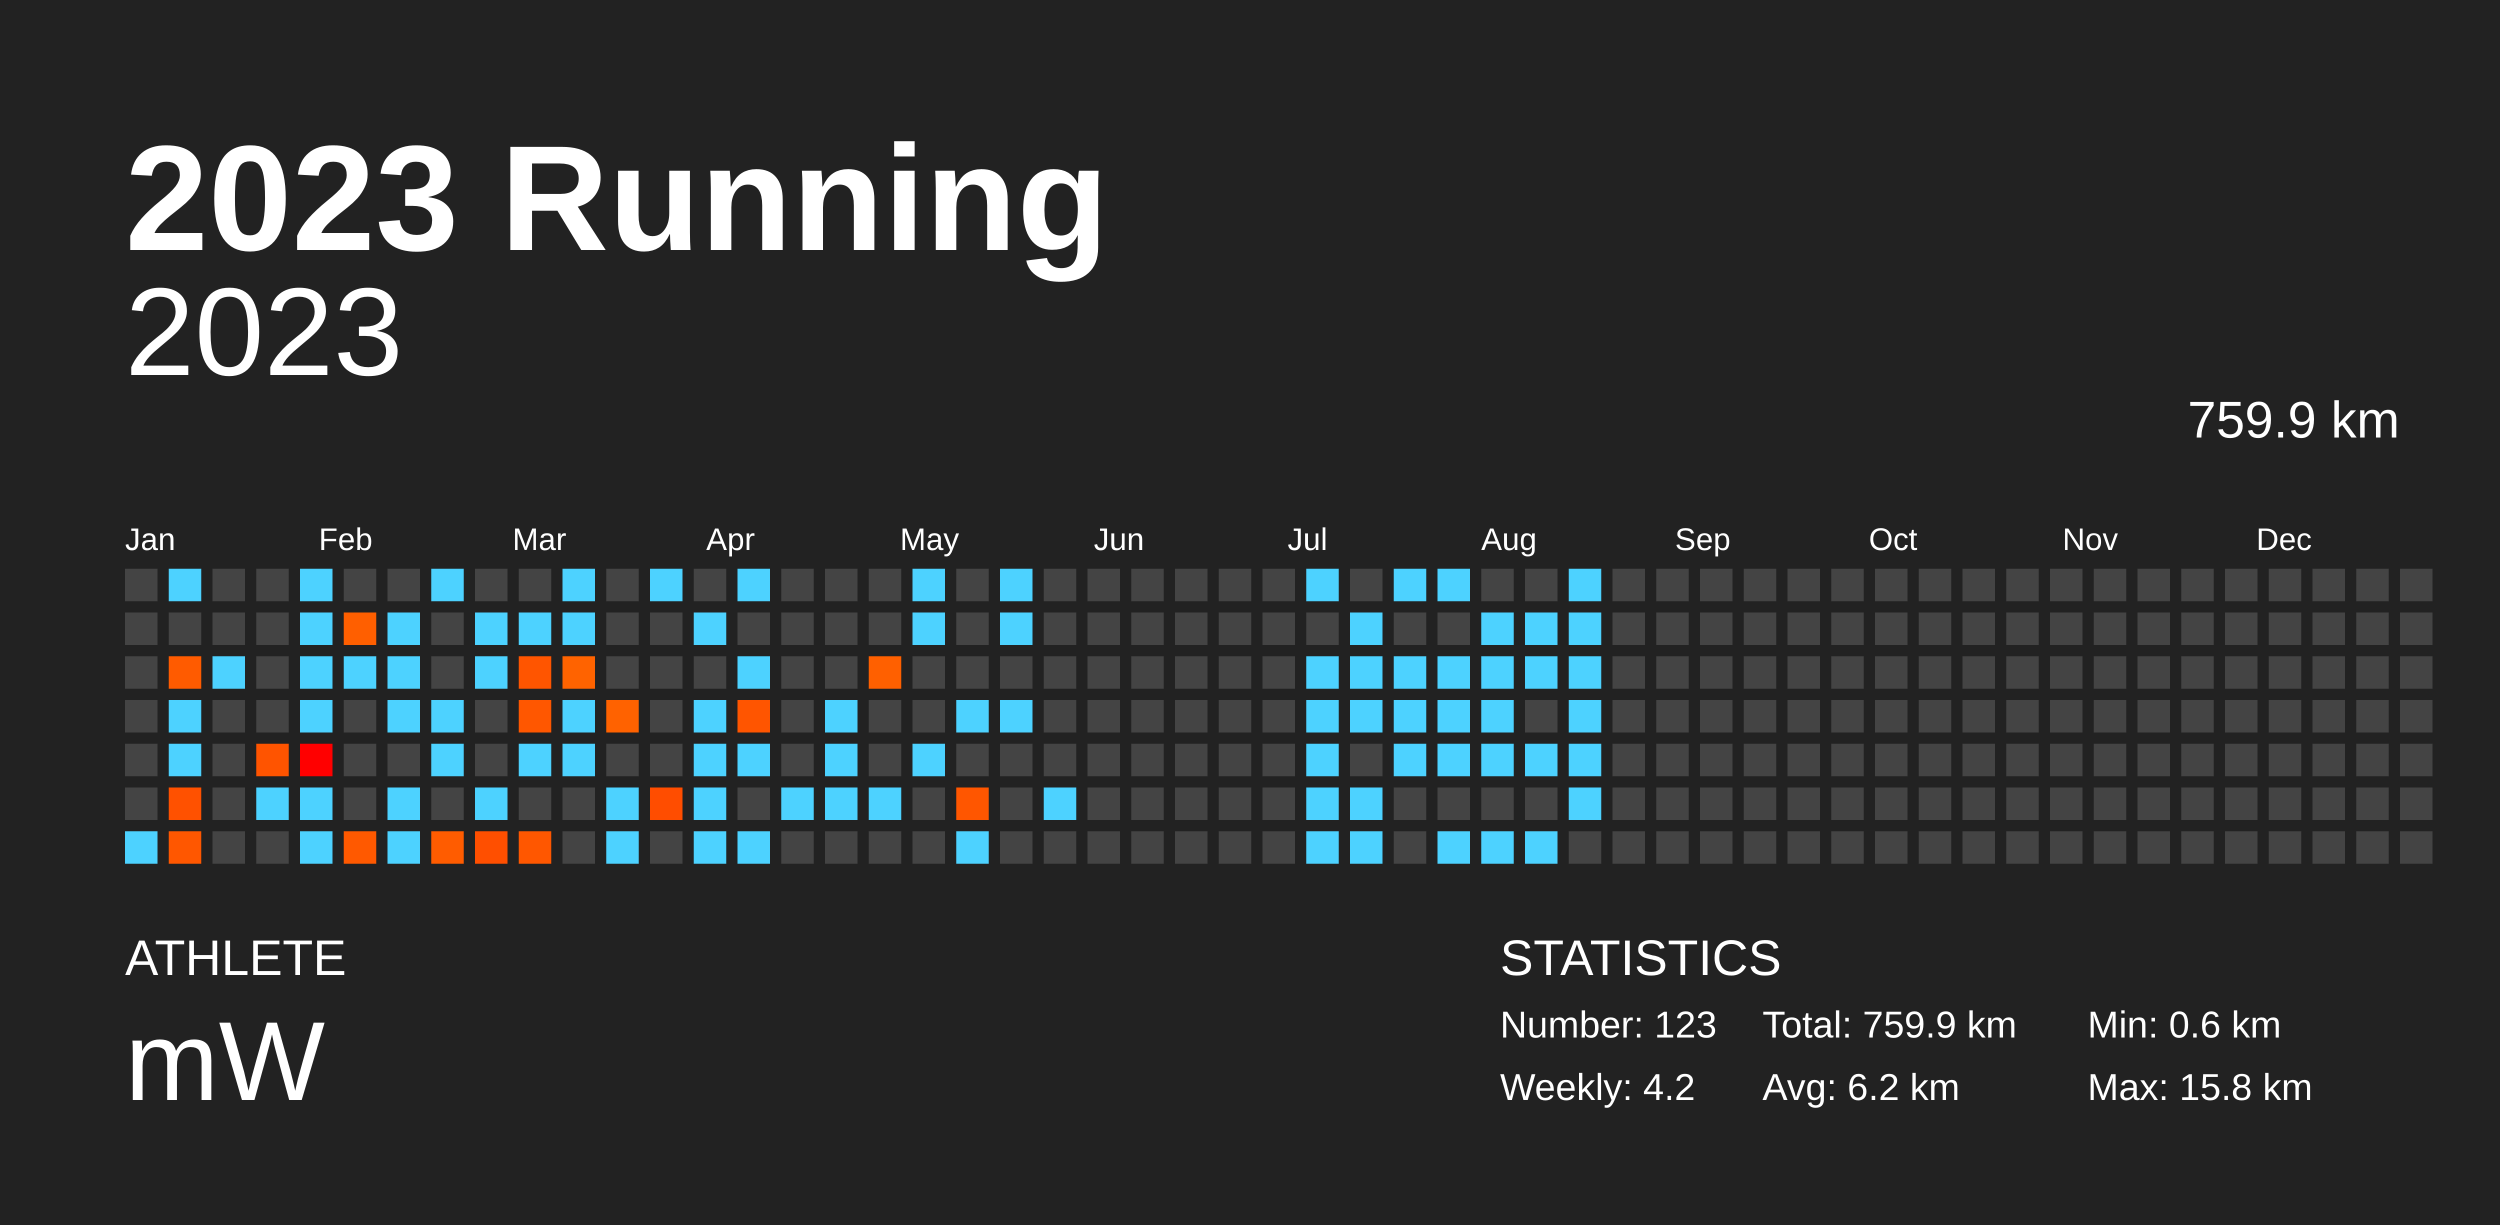
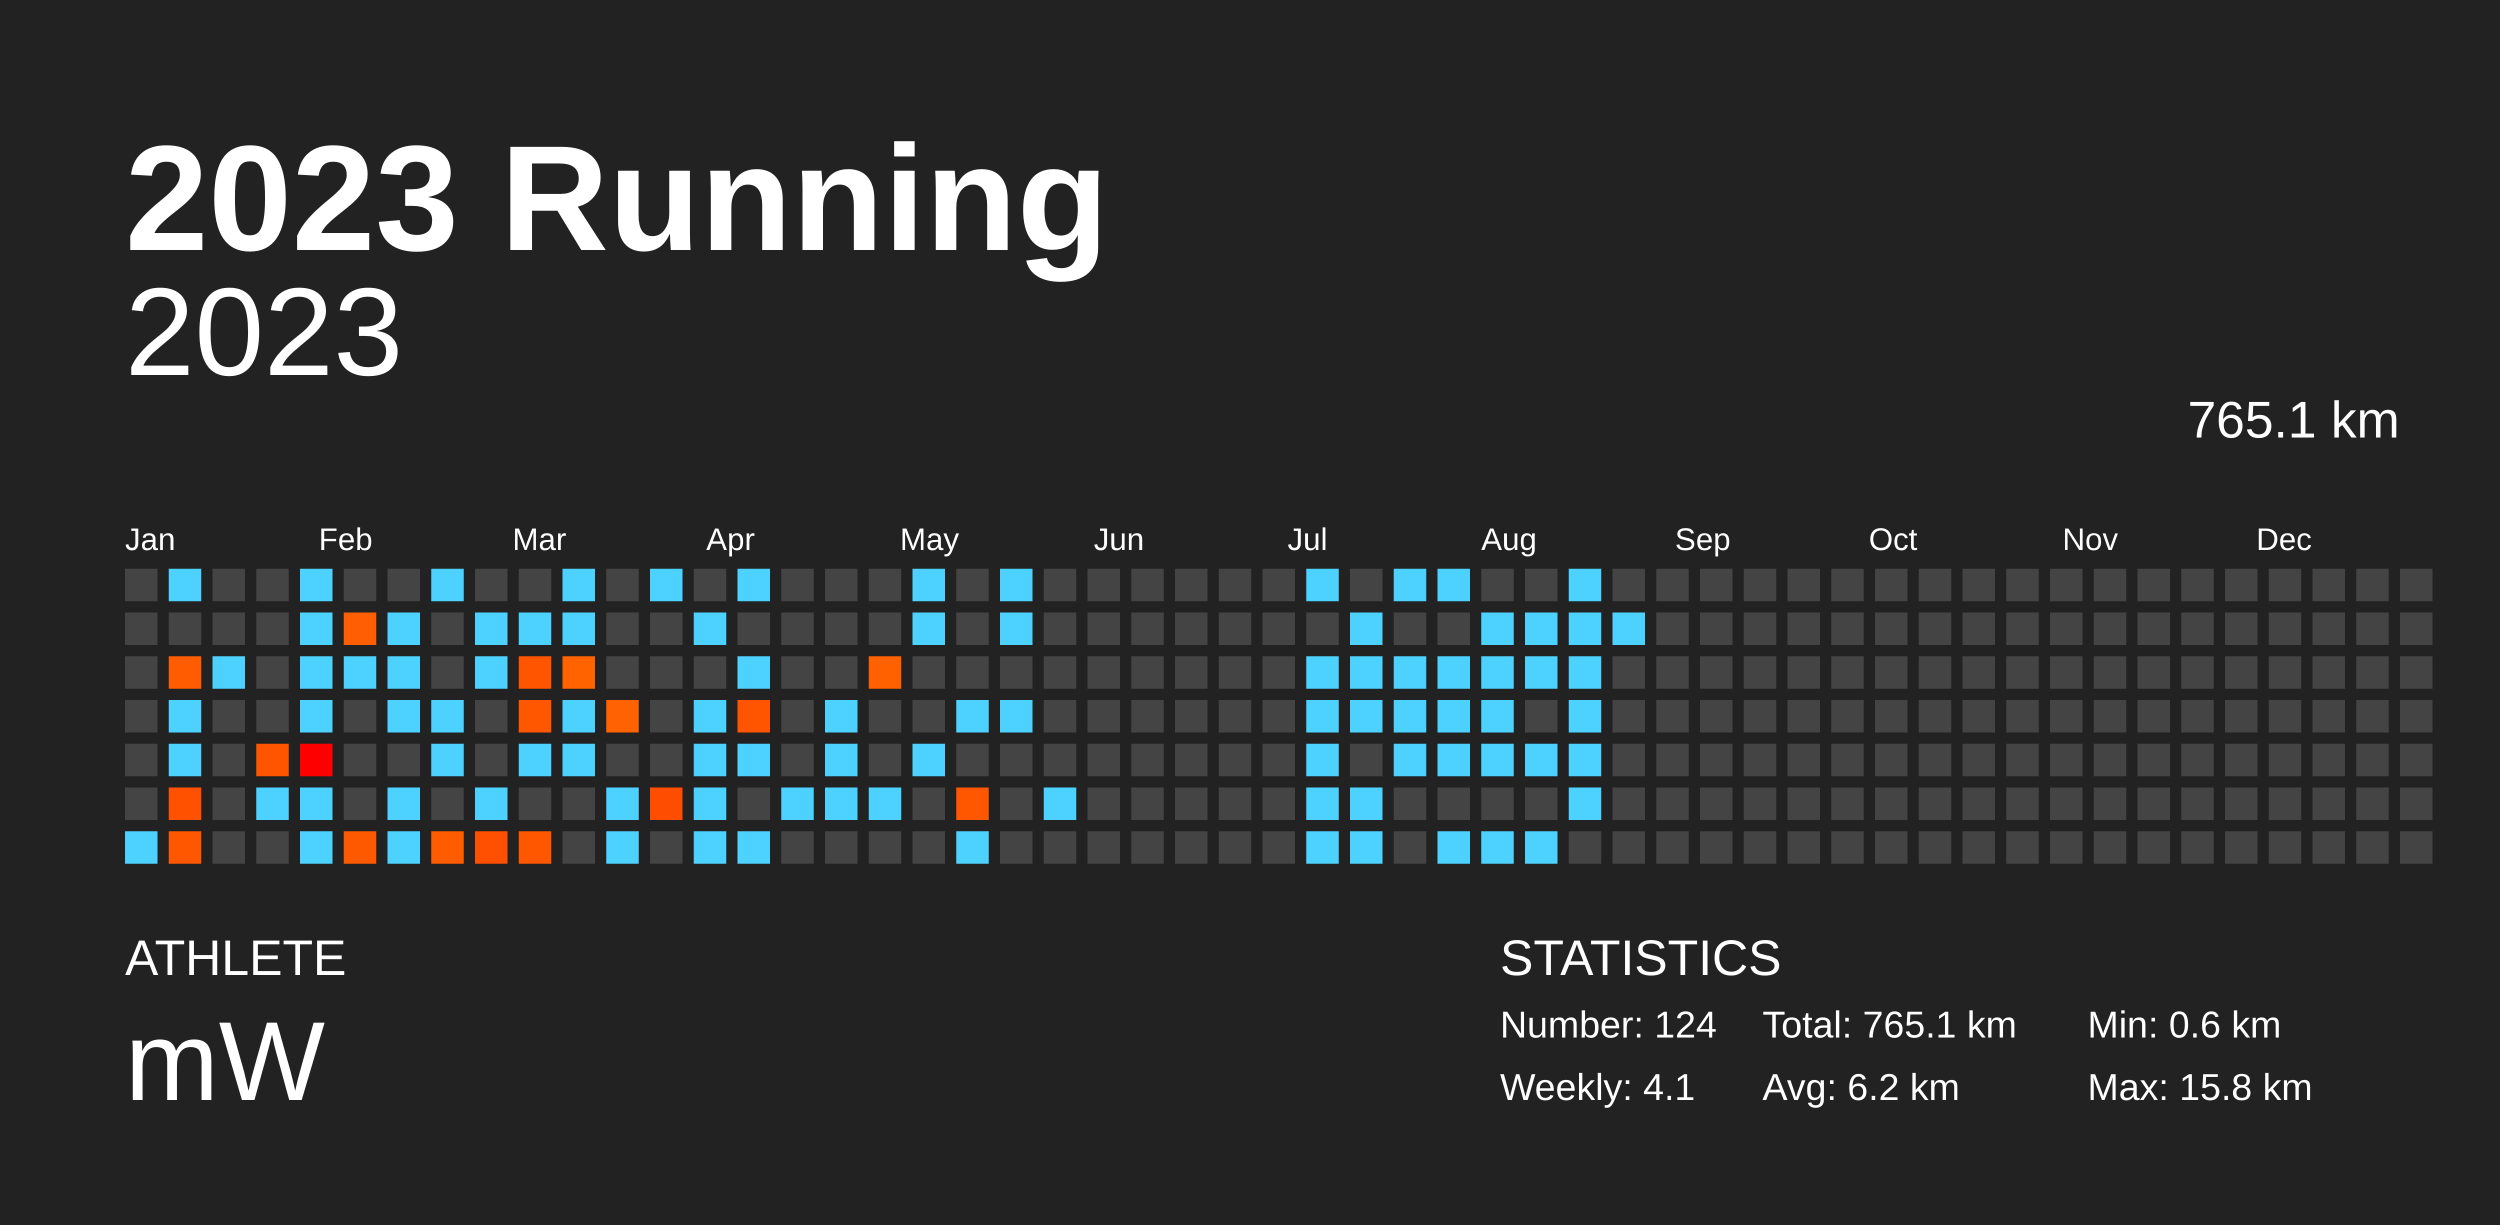
<svg xmlns="http://www.w3.org/2000/svg" baseProfile="full" height="98mm" version="1.1" viewBox="0,0,200,98" width="200mm">
  <defs />
  <rect fill="#222222" height="98" width="200" x="0" y="0" />
  <text fill="#FFFFFF" style="font-size:12px; font-family:Arial; font-weight:bold;" x="10" y="20">2023 Running</text>
  <text fill="#FFFFFF" style="font-size:4px; font-family:Arial" x="10" y="78">ATHLETE</text>
  <text fill="#FFFFFF" style="font-size:9px; font-family:Arial" x="10" y="88">mW</text>
  <text fill="#FFFFFF" style="font-size:4px; font-family:Arial" x="120" y="78">STATISTICS</text>
-   <text fill="#FFFFFF" style="font-size:3px; font-family:Arial" x="120" y="83">Number: 123</text>
-   <text fill="#FFFFFF" style="font-size:3px; font-family:Arial" x="120" y="88">Weekly: 4.2</text>
-   <text fill="#FFFFFF" style="font-size:3px; font-family:Arial" x="141" y="83">Total: 759.9 km</text>
+   <text fill="#FFFFFF" style="font-size:3px; font-family:Arial" x="120" y="83">Number: 124</text>
+   <text fill="#FFFFFF" style="font-size:3px; font-family:Arial" x="120" y="88">Weekly: 4.1</text>
+   <text fill="#FFFFFF" style="font-size:3px; font-family:Arial" x="141" y="83">Total: 765.1 km</text>
  <text fill="#FFFFFF" style="font-size:3px; font-family:Arial" x="141" y="88">Avg: 6.2 km</text>
  <text fill="#FFFFFF" style="font-size:3px; font-family:Arial" x="167" y="83">Min: 0.6 km</text>
  <text fill="#FFFFFF" style="font-size:3px; font-family:Arial" x="167" y="88">Max: 15.8 km</text>
  <text alignment-baseline="hanging" fill="#FFFFFF" style="font-size:10.0px; font-family:Arial;" x="10" y="30">2023</text>
-   <text alignment-baseline="hanging" fill="#FFFFFF" style="font-size:4.125px; font-family:Arial;" x="175" y="35">759.9 km</text>
+   <text alignment-baseline="hanging" fill="#FFFFFF" style="font-size:4.125px; font-family:Arial;" x="175" y="35">765.1 km</text>
  <text fill="#FFFFFF" style="font-size:2.5px; font-family:Arial" x="10.0" y="44">Jan</text>
  <text fill="#FFFFFF" style="font-size:2.5px; font-family:Arial" x="25.5" y="44">Feb</text>
  <text fill="#FFFFFF" style="font-size:2.5px; font-family:Arial" x="41.0" y="44">Mar</text>
  <text fill="#FFFFFF" style="font-size:2.5px; font-family:Arial" x="56.5" y="44">Apr</text>
  <text fill="#FFFFFF" style="font-size:2.5px; font-family:Arial" x="72.0" y="44">May</text>
  <text fill="#FFFFFF" style="font-size:2.5px; font-family:Arial" x="87.5" y="44">Jun</text>
  <text fill="#FFFFFF" style="font-size:2.5px; font-family:Arial" x="103.0" y="44">Jul</text>
  <text fill="#FFFFFF" style="font-size:2.5px; font-family:Arial" x="118.5" y="44">Aug</text>
  <text fill="#FFFFFF" style="font-size:2.5px; font-family:Arial" x="134.0" y="44">Sep</text>
  <text fill="#FFFFFF" style="font-size:2.5px; font-family:Arial" x="149.5" y="44">Oct</text>
  <text fill="#FFFFFF" style="font-size:2.5px; font-family:Arial" x="165.0" y="44">Nov</text>
  <text fill="#FFFFFF" style="font-size:2.5px; font-family:Arial" x="180.5" y="44">Dec</text>
  <rect fill="#444444" height="2.6" width="2.6" x="10.0" y="45.5" />
  <rect fill="#444444" height="2.6" width="2.6" x="10.0" y="49.0" />
  <rect fill="#444444" height="2.6" width="2.6" x="10.0" y="52.5" />
  <rect fill="#444444" height="2.6" width="2.6" x="10.0" y="56.0" />
  <rect fill="#444444" height="2.6" width="2.6" x="10.0" y="59.5" />
  <rect fill="#444444" height="2.6" width="2.6" x="10.0" y="63.0" />
  <rect fill="#4dd2ff" height="2.6" width="2.6" x="10.0" y="66.5" />
  <rect fill="#4dd2ff" height="2.6" width="2.6" x="13.5" y="45.5" />
  <rect fill="#444444" height="2.6" width="2.6" x="13.5" y="49.0" />
  <rect fill="#ff5b00" height="2.6" width="2.6" x="13.5" y="52.5" />
  <rect fill="#4dd2ff" height="2.6" width="2.6" x="13.5" y="56.0" />
  <rect fill="#4dd2ff" height="2.6" width="2.6" x="13.5" y="59.5" />
  <rect fill="#ff5100" height="2.6" width="2.6" x="13.5" y="63.0" />
  <rect fill="#ff5700" height="2.6" width="2.6" x="13.5" y="66.5" />
  <rect fill="#444444" height="2.6" width="2.6" x="17.0" y="45.5" />
  <rect fill="#444444" height="2.6" width="2.6" x="17.0" y="49.0" />
  <rect fill="#4dd2ff" height="2.6" width="2.6" x="17.0" y="52.5" />
  <rect fill="#444444" height="2.6" width="2.6" x="17.0" y="56.0" />
  <rect fill="#444444" height="2.6" width="2.6" x="17.0" y="59.5" />
  <rect fill="#444444" height="2.6" width="2.6" x="17.0" y="63.0" />
  <rect fill="#444444" height="2.6" width="2.6" x="17.0" y="66.5" />
  <rect fill="#444444" height="2.6" width="2.6" x="20.5" y="45.5" />
  <rect fill="#444444" height="2.6" width="2.6" x="20.5" y="49.0" />
  <rect fill="#444444" height="2.6" width="2.6" x="20.5" y="52.5" />
  <rect fill="#444444" height="2.6" width="2.6" x="20.5" y="56.0" />
  <rect fill="#ff5400" height="2.6" width="2.6" x="20.5" y="59.5" />
  <rect fill="#4dd2ff" height="2.6" width="2.6" x="20.5" y="63.0" />
  <rect fill="#444444" height="2.6" width="2.6" x="20.5" y="66.5" />
  <rect fill="#4dd2ff" height="2.6" width="2.6" x="24.0" y="45.5" />
  <rect fill="#4dd2ff" height="2.6" width="2.6" x="24.0" y="49.0" />
  <rect fill="#4dd2ff" height="2.6" width="2.6" x="24.0" y="52.5" />
  <rect fill="#4dd2ff" height="2.6" width="2.6" x="24.0" y="56.0" />
  <rect fill="#ff0000" height="2.6" width="2.6" x="24.0" y="59.5" />
  <rect fill="#4dd2ff" height="2.6" width="2.6" x="24.0" y="63.0" />
  <rect fill="#4dd2ff" height="2.6" width="2.6" x="24.0" y="66.5" />
  <rect fill="#444444" height="2.6" width="2.6" x="27.5" y="45.5" />
  <rect fill="#ff5f00" height="2.6" width="2.6" x="27.5" y="49.0" />
  <rect fill="#4dd2ff" height="2.6" width="2.6" x="27.5" y="52.5" />
  <rect fill="#444444" height="2.6" width="2.6" x="27.5" y="56.0" />
  <rect fill="#444444" height="2.6" width="2.6" x="27.5" y="59.5" />
  <rect fill="#444444" height="2.6" width="2.6" x="27.5" y="63.0" />
  <rect fill="#ff5900" height="2.6" width="2.6" x="27.5" y="66.5" />
  <rect fill="#444444" height="2.6" width="2.6" x="31.0" y="45.5" />
  <rect fill="#4dd2ff" height="2.6" width="2.6" x="31.0" y="49.0" />
  <rect fill="#4dd2ff" height="2.6" width="2.6" x="31.0" y="52.5" />
  <rect fill="#4dd2ff" height="2.6" width="2.6" x="31.0" y="56.0" />
  <rect fill="#444444" height="2.6" width="2.6" x="31.0" y="59.5" />
  <rect fill="#4dd2ff" height="2.6" width="2.6" x="31.0" y="63.0" />
  <rect fill="#4dd2ff" height="2.6" width="2.6" x="31.0" y="66.5" />
  <rect fill="#4dd2ff" height="2.6" width="2.6" x="34.5" y="45.5" />
  <rect fill="#444444" height="2.6" width="2.6" x="34.5" y="49.0" />
  <rect fill="#444444" height="2.6" width="2.6" x="34.5" y="52.5" />
  <rect fill="#4dd2ff" height="2.6" width="2.6" x="34.5" y="56.0" />
  <rect fill="#4dd2ff" height="2.6" width="2.6" x="34.5" y="59.5" />
  <rect fill="#444444" height="2.6" width="2.6" x="34.5" y="63.0" />
  <rect fill="#ff5c00" height="2.6" width="2.6" x="34.5" y="66.5" />
  <rect fill="#444444" height="2.6" width="2.6" x="38.0" y="45.5" />
  <rect fill="#4dd2ff" height="2.6" width="2.6" x="38.0" y="49.0" />
  <rect fill="#4dd2ff" height="2.6" width="2.6" x="38.0" y="52.5" />
  <rect fill="#444444" height="2.6" width="2.6" x="38.0" y="56.0" />
  <rect fill="#444444" height="2.6" width="2.6" x="38.0" y="59.5" />
  <rect fill="#4dd2ff" height="2.6" width="2.6" x="38.0" y="63.0" />
  <rect fill="#ff4f00" height="2.6" width="2.6" x="38.0" y="66.5" />
  <rect fill="#444444" height="2.6" width="2.6" x="41.5" y="45.5" />
  <rect fill="#4dd2ff" height="2.6" width="2.6" x="41.5" y="49.0" />
  <rect fill="#ff5500" height="2.6" width="2.6" x="41.5" y="52.5" />
  <rect fill="#ff5700" height="2.6" width="2.6" x="41.5" y="56.0" />
  <rect fill="#4dd2ff" height="2.6" width="2.6" x="41.5" y="59.5" />
  <rect fill="#444444" height="2.6" width="2.6" x="41.5" y="63.0" />
  <rect fill="#ff5700" height="2.6" width="2.6" x="41.5" y="66.5" />
  <rect fill="#4dd2ff" height="2.6" width="2.6" x="45.0" y="45.5" />
  <rect fill="#4dd2ff" height="2.6" width="2.6" x="45.0" y="49.0" />
  <rect fill="#ff6300" height="2.6" width="2.6" x="45.0" y="52.5" />
  <rect fill="#4dd2ff" height="2.6" width="2.6" x="45.0" y="56.0" />
  <rect fill="#4dd2ff" height="2.6" width="2.6" x="45.0" y="59.5" />
  <rect fill="#444444" height="2.6" width="2.6" x="45.0" y="63.0" />
  <rect fill="#444444" height="2.6" width="2.6" x="45.0" y="66.5" />
  <rect fill="#444444" height="2.6" width="2.6" x="48.5" y="45.5" />
  <rect fill="#444444" height="2.6" width="2.6" x="48.5" y="49.0" />
  <rect fill="#444444" height="2.6" width="2.6" x="48.5" y="52.5" />
  <rect fill="#ff6200" height="2.6" width="2.6" x="48.5" y="56.0" />
  <rect fill="#444444" height="2.6" width="2.6" x="48.5" y="59.5" />
  <rect fill="#4dd2ff" height="2.6" width="2.6" x="48.5" y="63.0" />
  <rect fill="#4dd2ff" height="2.6" width="2.6" x="48.5" y="66.5" />
  <rect fill="#4dd2ff" height="2.6" width="2.6" x="52.0" y="45.5" />
  <rect fill="#444444" height="2.6" width="2.6" x="52.0" y="49.0" />
  <rect fill="#444444" height="2.6" width="2.6" x="52.0" y="52.5" />
  <rect fill="#444444" height="2.6" width="2.6" x="52.0" y="56.0" />
  <rect fill="#444444" height="2.6" width="2.6" x="52.0" y="59.5" />
  <rect fill="#ff4d00" height="2.6" width="2.6" x="52.0" y="63.0" />
  <rect fill="#444444" height="2.6" width="2.6" x="52.0" y="66.5" />
  <rect fill="#444444" height="2.6" width="2.6" x="55.5" y="45.5" />
  <rect fill="#4dd2ff" height="2.6" width="2.6" x="55.5" y="49.0" />
  <rect fill="#444444" height="2.6" width="2.6" x="55.5" y="52.5" />
  <rect fill="#4dd2ff" height="2.6" width="2.6" x="55.5" y="56.0" />
  <rect fill="#4dd2ff" height="2.6" width="2.6" x="55.5" y="59.5" />
  <rect fill="#4dd2ff" height="2.6" width="2.6" x="55.5" y="63.0" />
  <rect fill="#4dd2ff" height="2.6" width="2.6" x="55.5" y="66.5" />
  <rect fill="#4dd2ff" height="2.6" width="2.6" x="59.0" y="45.5" />
  <rect fill="#444444" height="2.6" width="2.6" x="59.0" y="49.0" />
  <rect fill="#4dd2ff" height="2.6" width="2.6" x="59.0" y="52.5" />
  <rect fill="#ff5500" height="2.6" width="2.6" x="59.0" y="56.0" />
  <rect fill="#4dd2ff" height="2.6" width="2.6" x="59.0" y="59.5" />
  <rect fill="#444444" height="2.6" width="2.6" x="59.0" y="63.0" />
  <rect fill="#4dd2ff" height="2.6" width="2.6" x="59.0" y="66.5" />
  <rect fill="#444444" height="2.6" width="2.6" x="62.5" y="45.5" />
  <rect fill="#444444" height="2.6" width="2.6" x="62.5" y="49.0" />
  <rect fill="#444444" height="2.6" width="2.6" x="62.5" y="52.5" />
  <rect fill="#444444" height="2.6" width="2.6" x="62.5" y="56.0" />
  <rect fill="#444444" height="2.6" width="2.6" x="62.5" y="59.5" />
  <rect fill="#4dd2ff" height="2.6" width="2.6" x="62.5" y="63.0" />
  <rect fill="#444444" height="2.6" width="2.6" x="62.5" y="66.5" />
  <rect fill="#444444" height="2.6" width="2.6" x="66.0" y="45.5" />
  <rect fill="#444444" height="2.6" width="2.6" x="66.0" y="49.0" />
  <rect fill="#444444" height="2.6" width="2.6" x="66.0" y="52.5" />
  <rect fill="#4dd2ff" height="2.6" width="2.6" x="66.0" y="56.0" />
  <rect fill="#4dd2ff" height="2.6" width="2.6" x="66.0" y="59.5" />
  <rect fill="#4dd2ff" height="2.6" width="2.6" x="66.0" y="63.0" />
  <rect fill="#444444" height="2.6" width="2.6" x="66.0" y="66.5" />
  <rect fill="#444444" height="2.6" width="2.6" x="69.5" y="45.5" />
  <rect fill="#444444" height="2.6" width="2.6" x="69.5" y="49.0" />
  <rect fill="#ff6000" height="2.6" width="2.6" x="69.5" y="52.5" />
  <rect fill="#444444" height="2.6" width="2.6" x="69.5" y="56.0" />
  <rect fill="#444444" height="2.6" width="2.6" x="69.5" y="59.5" />
  <rect fill="#4dd2ff" height="2.6" width="2.6" x="69.5" y="63.0" />
  <rect fill="#444444" height="2.6" width="2.6" x="69.5" y="66.5" />
  <rect fill="#4dd2ff" height="2.6" width="2.6" x="73.0" y="45.5" />
  <rect fill="#4dd2ff" height="2.6" width="2.6" x="73.0" y="49.0" />
  <rect fill="#444444" height="2.6" width="2.6" x="73.0" y="52.5" />
  <rect fill="#444444" height="2.6" width="2.6" x="73.0" y="56.0" />
  <rect fill="#4dd2ff" height="2.6" width="2.6" x="73.0" y="59.5" />
  <rect fill="#444444" height="2.6" width="2.6" x="73.0" y="63.0" />
  <rect fill="#444444" height="2.6" width="2.6" x="73.0" y="66.5" />
  <rect fill="#444444" height="2.6" width="2.6" x="76.5" y="45.5" />
  <rect fill="#444444" height="2.6" width="2.6" x="76.5" y="49.0" />
  <rect fill="#444444" height="2.6" width="2.6" x="76.5" y="52.5" />
  <rect fill="#4dd2ff" height="2.6" width="2.6" x="76.5" y="56.0" />
  <rect fill="#444444" height="2.6" width="2.6" x="76.5" y="59.5" />
  <rect fill="#ff5600" height="2.6" width="2.6" x="76.5" y="63.0" />
  <rect fill="#4dd2ff" height="2.6" width="2.6" x="76.5" y="66.5" />
  <rect fill="#4dd2ff" height="2.6" width="2.6" x="80.0" y="45.5" />
  <rect fill="#4dd2ff" height="2.6" width="2.6" x="80.0" y="49.0" />
  <rect fill="#444444" height="2.6" width="2.6" x="80.0" y="52.5" />
  <rect fill="#4dd2ff" height="2.6" width="2.6" x="80.0" y="56.0" />
  <rect fill="#444444" height="2.6" width="2.6" x="80.0" y="59.5" />
  <rect fill="#444444" height="2.6" width="2.6" x="80.0" y="63.0" />
  <rect fill="#444444" height="2.6" width="2.6" x="80.0" y="66.5" />
  <rect fill="#444444" height="2.6" width="2.6" x="83.5" y="45.5" />
  <rect fill="#444444" height="2.6" width="2.6" x="83.5" y="49.0" />
  <rect fill="#444444" height="2.6" width="2.6" x="83.5" y="52.5" />
  <rect fill="#444444" height="2.6" width="2.6" x="83.5" y="56.0" />
  <rect fill="#444444" height="2.6" width="2.6" x="83.5" y="59.5" />
  <rect fill="#4dd2ff" height="2.6" width="2.6" x="83.5" y="63.0" />
  <rect fill="#444444" height="2.6" width="2.6" x="83.5" y="66.5" />
  <rect fill="#444444" height="2.6" width="2.6" x="87.0" y="45.5" />
  <rect fill="#444444" height="2.6" width="2.6" x="87.0" y="49.0" />
  <rect fill="#444444" height="2.6" width="2.6" x="87.0" y="52.5" />
  <rect fill="#444444" height="2.6" width="2.6" x="87.0" y="56.0" />
  <rect fill="#444444" height="2.6" width="2.6" x="87.0" y="59.5" />
  <rect fill="#444444" height="2.6" width="2.6" x="87.0" y="63.0" />
  <rect fill="#444444" height="2.6" width="2.6" x="87.0" y="66.5" />
  <rect fill="#444444" height="2.6" width="2.6" x="90.5" y="45.5" />
  <rect fill="#444444" height="2.6" width="2.6" x="90.5" y="49.0" />
  <rect fill="#444444" height="2.6" width="2.6" x="90.5" y="52.5" />
  <rect fill="#444444" height="2.6" width="2.6" x="90.5" y="56.0" />
  <rect fill="#444444" height="2.6" width="2.6" x="90.5" y="59.5" />
  <rect fill="#444444" height="2.6" width="2.6" x="90.5" y="63.0" />
  <rect fill="#444444" height="2.6" width="2.6" x="90.5" y="66.5" />
  <rect fill="#444444" height="2.6" width="2.6" x="94.0" y="45.5" />
  <rect fill="#444444" height="2.6" width="2.6" x="94.0" y="49.0" />
  <rect fill="#444444" height="2.6" width="2.6" x="94.0" y="52.5" />
  <rect fill="#444444" height="2.6" width="2.6" x="94.0" y="56.0" />
  <rect fill="#444444" height="2.6" width="2.6" x="94.0" y="59.5" />
  <rect fill="#444444" height="2.6" width="2.6" x="94.0" y="63.0" />
  <rect fill="#444444" height="2.6" width="2.6" x="94.0" y="66.5" />
  <rect fill="#444444" height="2.6" width="2.6" x="97.5" y="45.5" />
  <rect fill="#444444" height="2.6" width="2.6" x="97.5" y="49.0" />
  <rect fill="#444444" height="2.6" width="2.6" x="97.5" y="52.5" />
  <rect fill="#444444" height="2.6" width="2.6" x="97.5" y="56.0" />
  <rect fill="#444444" height="2.6" width="2.6" x="97.5" y="59.5" />
  <rect fill="#444444" height="2.6" width="2.6" x="97.5" y="63.0" />
  <rect fill="#444444" height="2.6" width="2.6" x="97.5" y="66.5" />
  <rect fill="#444444" height="2.6" width="2.6" x="101.0" y="45.5" />
  <rect fill="#444444" height="2.6" width="2.6" x="101.0" y="49.0" />
  <rect fill="#444444" height="2.6" width="2.6" x="101.0" y="52.5" />
  <rect fill="#444444" height="2.6" width="2.6" x="101.0" y="56.0" />
  <rect fill="#444444" height="2.6" width="2.6" x="101.0" y="59.5" />
  <rect fill="#444444" height="2.6" width="2.6" x="101.0" y="63.0" />
  <rect fill="#444444" height="2.6" width="2.6" x="101.0" y="66.5" />
  <rect fill="#4dd2ff" height="2.6" width="2.6" x="104.5" y="45.5" />
  <rect fill="#444444" height="2.6" width="2.6" x="104.5" y="49.0" />
  <rect fill="#4dd2ff" height="2.6" width="2.6" x="104.5" y="52.5" />
  <rect fill="#4dd2ff" height="2.6" width="2.6" x="104.5" y="56.0" />
  <rect fill="#4dd2ff" height="2.6" width="2.6" x="104.5" y="59.5" />
  <rect fill="#4dd2ff" height="2.6" width="2.6" x="104.5" y="63.0" />
  <rect fill="#4dd2ff" height="2.6" width="2.6" x="104.5" y="66.5" />
  <rect fill="#444444" height="2.6" width="2.6" x="108.0" y="45.5" />
  <rect fill="#4dd2ff" height="2.6" width="2.6" x="108.0" y="49.0" />
  <rect fill="#4dd2ff" height="2.6" width="2.6" x="108.0" y="52.5" />
  <rect fill="#4dd2ff" height="2.6" width="2.6" x="108.0" y="56.0" />
  <rect fill="#444444" height="2.6" width="2.6" x="108.0" y="59.5" />
  <rect fill="#4dd2ff" height="2.6" width="2.6" x="108.0" y="63.0" />
  <rect fill="#4dd2ff" height="2.6" width="2.6" x="108.0" y="66.5" />
  <rect fill="#4dd2ff" height="2.6" width="2.6" x="111.5" y="45.5" />
  <rect fill="#444444" height="2.6" width="2.6" x="111.5" y="49.0" />
  <rect fill="#4dd2ff" height="2.6" width="2.6" x="111.5" y="52.5" />
  <rect fill="#4dd2ff" height="2.6" width="2.6" x="111.5" y="56.0" />
  <rect fill="#4dd2ff" height="2.6" width="2.6" x="111.5" y="59.5" />
  <rect fill="#444444" height="2.6" width="2.6" x="111.5" y="63.0" />
  <rect fill="#444444" height="2.6" width="2.6" x="111.5" y="66.5" />
  <rect fill="#4dd2ff" height="2.6" width="2.6" x="115.0" y="45.5" />
  <rect fill="#444444" height="2.6" width="2.6" x="115.0" y="49.0" />
  <rect fill="#4dd2ff" height="2.6" width="2.6" x="115.0" y="52.5" />
  <rect fill="#4dd2ff" height="2.6" width="2.6" x="115.0" y="56.0" />
  <rect fill="#4dd2ff" height="2.6" width="2.6" x="115.0" y="59.5" />
  <rect fill="#444444" height="2.6" width="2.6" x="115.0" y="63.0" />
  <rect fill="#4dd2ff" height="2.6" width="2.6" x="115.0" y="66.5" />
  <rect fill="#444444" height="2.6" width="2.6" x="118.5" y="45.5" />
  <rect fill="#4dd2ff" height="2.6" width="2.6" x="118.5" y="49.0" />
  <rect fill="#4dd2ff" height="2.6" width="2.6" x="118.5" y="52.5" />
  <rect fill="#4dd2ff" height="2.6" width="2.6" x="118.5" y="56.0" />
  <rect fill="#4dd2ff" height="2.6" width="2.6" x="118.5" y="59.5" />
  <rect fill="#444444" height="2.6" width="2.6" x="118.5" y="63.0" />
  <rect fill="#4dd2ff" height="2.6" width="2.6" x="118.5" y="66.5" />
  <rect fill="#444444" height="2.6" width="2.6" x="122.0" y="45.5" />
  <rect fill="#4dd2ff" height="2.6" width="2.6" x="122.0" y="49.0" />
  <rect fill="#4dd2ff" height="2.6" width="2.6" x="122.0" y="52.5" />
  <rect fill="#444444" height="2.6" width="2.6" x="122.0" y="56.0" />
  <rect fill="#4dd2ff" height="2.6" width="2.6" x="122.0" y="59.5" />
  <rect fill="#444444" height="2.6" width="2.6" x="122.0" y="63.0" />
  <rect fill="#4dd2ff" height="2.6" width="2.6" x="122.0" y="66.5" />
  <rect fill="#4dd2ff" height="2.6" width="2.6" x="125.5" y="45.5" />
  <rect fill="#4dd2ff" height="2.6" width="2.6" x="125.5" y="49.0" />
  <rect fill="#4dd2ff" height="2.6" width="2.6" x="125.5" y="52.5" />
  <rect fill="#4dd2ff" height="2.6" width="2.6" x="125.5" y="56.0" />
  <rect fill="#4dd2ff" height="2.6" width="2.6" x="125.5" y="59.5" />
  <rect fill="#4dd2ff" height="2.6" width="2.6" x="125.5" y="63.0" />
  <rect fill="#444444" height="2.6" width="2.6" x="125.5" y="66.5" />
  <rect fill="#444444" height="2.6" width="2.6" x="129.0" y="45.5" />
-   <rect fill="#444444" height="2.6" width="2.6" x="129.0" y="49.0" />
+   <rect fill="#4dd2ff" height="2.6" width="2.6" x="129.0" y="49.0" />
  <rect fill="#444444" height="2.6" width="2.6" x="129.0" y="52.5" />
  <rect fill="#444444" height="2.6" width="2.6" x="129.0" y="56.0" />
  <rect fill="#444444" height="2.6" width="2.6" x="129.0" y="59.5" />
  <rect fill="#444444" height="2.6" width="2.6" x="129.0" y="63.0" />
  <rect fill="#444444" height="2.6" width="2.6" x="129.0" y="66.5" />
  <rect fill="#444444" height="2.6" width="2.6" x="132.5" y="45.5" />
  <rect fill="#444444" height="2.6" width="2.6" x="132.5" y="49.0" />
  <rect fill="#444444" height="2.6" width="2.6" x="132.5" y="52.5" />
  <rect fill="#444444" height="2.6" width="2.6" x="132.5" y="56.0" />
  <rect fill="#444444" height="2.6" width="2.6" x="132.5" y="59.5" />
  <rect fill="#444444" height="2.6" width="2.6" x="132.5" y="63.0" />
  <rect fill="#444444" height="2.6" width="2.6" x="132.5" y="66.5" />
  <rect fill="#444444" height="2.6" width="2.6" x="136.0" y="45.5" />
  <rect fill="#444444" height="2.6" width="2.6" x="136.0" y="49.0" />
  <rect fill="#444444" height="2.6" width="2.6" x="136.0" y="52.5" />
  <rect fill="#444444" height="2.6" width="2.6" x="136.0" y="56.0" />
  <rect fill="#444444" height="2.6" width="2.6" x="136.0" y="59.5" />
  <rect fill="#444444" height="2.6" width="2.6" x="136.0" y="63.0" />
  <rect fill="#444444" height="2.6" width="2.6" x="136.0" y="66.5" />
  <rect fill="#444444" height="2.6" width="2.6" x="139.5" y="45.5" />
  <rect fill="#444444" height="2.6" width="2.6" x="139.5" y="49.0" />
  <rect fill="#444444" height="2.6" width="2.6" x="139.5" y="52.5" />
  <rect fill="#444444" height="2.6" width="2.6" x="139.5" y="56.0" />
  <rect fill="#444444" height="2.6" width="2.6" x="139.5" y="59.5" />
  <rect fill="#444444" height="2.6" width="2.6" x="139.5" y="63.0" />
  <rect fill="#444444" height="2.6" width="2.6" x="139.5" y="66.5" />
  <rect fill="#444444" height="2.6" width="2.6" x="143.0" y="45.5" />
  <rect fill="#444444" height="2.6" width="2.6" x="143.0" y="49.0" />
  <rect fill="#444444" height="2.6" width="2.6" x="143.0" y="52.5" />
  <rect fill="#444444" height="2.6" width="2.6" x="143.0" y="56.0" />
  <rect fill="#444444" height="2.6" width="2.6" x="143.0" y="59.5" />
  <rect fill="#444444" height="2.6" width="2.6" x="143.0" y="63.0" />
  <rect fill="#444444" height="2.6" width="2.6" x="143.0" y="66.5" />
  <rect fill="#444444" height="2.6" width="2.6" x="146.5" y="45.5" />
  <rect fill="#444444" height="2.6" width="2.6" x="146.5" y="49.0" />
  <rect fill="#444444" height="2.6" width="2.6" x="146.5" y="52.5" />
  <rect fill="#444444" height="2.6" width="2.6" x="146.5" y="56.0" />
  <rect fill="#444444" height="2.6" width="2.6" x="146.5" y="59.5" />
  <rect fill="#444444" height="2.6" width="2.6" x="146.5" y="63.0" />
  <rect fill="#444444" height="2.6" width="2.6" x="146.5" y="66.5" />
  <rect fill="#444444" height="2.6" width="2.6" x="150.0" y="45.5" />
  <rect fill="#444444" height="2.6" width="2.6" x="150.0" y="49.0" />
  <rect fill="#444444" height="2.6" width="2.6" x="150.0" y="52.5" />
  <rect fill="#444444" height="2.6" width="2.6" x="150.0" y="56.0" />
  <rect fill="#444444" height="2.6" width="2.6" x="150.0" y="59.5" />
  <rect fill="#444444" height="2.6" width="2.6" x="150.0" y="63.0" />
  <rect fill="#444444" height="2.6" width="2.6" x="150.0" y="66.5" />
  <rect fill="#444444" height="2.6" width="2.6" x="153.5" y="45.5" />
  <rect fill="#444444" height="2.6" width="2.6" x="153.5" y="49.0" />
  <rect fill="#444444" height="2.6" width="2.6" x="153.5" y="52.5" />
  <rect fill="#444444" height="2.6" width="2.6" x="153.5" y="56.0" />
  <rect fill="#444444" height="2.6" width="2.6" x="153.5" y="59.5" />
  <rect fill="#444444" height="2.6" width="2.6" x="153.5" y="63.0" />
  <rect fill="#444444" height="2.6" width="2.6" x="153.5" y="66.5" />
  <rect fill="#444444" height="2.6" width="2.6" x="157.0" y="45.5" />
  <rect fill="#444444" height="2.6" width="2.6" x="157.0" y="49.0" />
  <rect fill="#444444" height="2.6" width="2.6" x="157.0" y="52.5" />
  <rect fill="#444444" height="2.6" width="2.6" x="157.0" y="56.0" />
  <rect fill="#444444" height="2.6" width="2.6" x="157.0" y="59.5" />
  <rect fill="#444444" height="2.6" width="2.6" x="157.0" y="63.0" />
  <rect fill="#444444" height="2.6" width="2.6" x="157.0" y="66.5" />
  <rect fill="#444444" height="2.6" width="2.6" x="160.5" y="45.5" />
  <rect fill="#444444" height="2.6" width="2.6" x="160.5" y="49.0" />
  <rect fill="#444444" height="2.6" width="2.6" x="160.5" y="52.5" />
  <rect fill="#444444" height="2.6" width="2.6" x="160.5" y="56.0" />
  <rect fill="#444444" height="2.6" width="2.6" x="160.5" y="59.5" />
  <rect fill="#444444" height="2.6" width="2.6" x="160.5" y="63.0" />
  <rect fill="#444444" height="2.6" width="2.6" x="160.5" y="66.5" />
  <rect fill="#444444" height="2.6" width="2.6" x="164.0" y="45.5" />
  <rect fill="#444444" height="2.6" width="2.6" x="164.0" y="49.0" />
  <rect fill="#444444" height="2.6" width="2.6" x="164.0" y="52.5" />
  <rect fill="#444444" height="2.6" width="2.6" x="164.0" y="56.0" />
  <rect fill="#444444" height="2.6" width="2.6" x="164.0" y="59.5" />
  <rect fill="#444444" height="2.6" width="2.6" x="164.0" y="63.0" />
  <rect fill="#444444" height="2.6" width="2.6" x="164.0" y="66.5" />
  <rect fill="#444444" height="2.6" width="2.6" x="167.5" y="45.5" />
  <rect fill="#444444" height="2.6" width="2.6" x="167.5" y="49.0" />
  <rect fill="#444444" height="2.6" width="2.6" x="167.5" y="52.5" />
  <rect fill="#444444" height="2.6" width="2.6" x="167.5" y="56.0" />
  <rect fill="#444444" height="2.6" width="2.6" x="167.5" y="59.5" />
  <rect fill="#444444" height="2.6" width="2.6" x="167.5" y="63.0" />
  <rect fill="#444444" height="2.6" width="2.6" x="167.5" y="66.5" />
  <rect fill="#444444" height="2.6" width="2.6" x="171.0" y="45.5" />
  <rect fill="#444444" height="2.6" width="2.6" x="171.0" y="49.0" />
  <rect fill="#444444" height="2.6" width="2.6" x="171.0" y="52.5" />
  <rect fill="#444444" height="2.6" width="2.6" x="171.0" y="56.0" />
  <rect fill="#444444" height="2.6" width="2.6" x="171.0" y="59.5" />
  <rect fill="#444444" height="2.6" width="2.6" x="171.0" y="63.0" />
  <rect fill="#444444" height="2.6" width="2.6" x="171.0" y="66.5" />
  <rect fill="#444444" height="2.6" width="2.6" x="174.5" y="45.5" />
  <rect fill="#444444" height="2.6" width="2.6" x="174.5" y="49.0" />
  <rect fill="#444444" height="2.6" width="2.6" x="174.5" y="52.5" />
  <rect fill="#444444" height="2.6" width="2.6" x="174.5" y="56.0" />
  <rect fill="#444444" height="2.6" width="2.6" x="174.5" y="59.5" />
  <rect fill="#444444" height="2.6" width="2.6" x="174.5" y="63.0" />
  <rect fill="#444444" height="2.6" width="2.6" x="174.5" y="66.5" />
  <rect fill="#444444" height="2.6" width="2.6" x="178.0" y="45.5" />
  <rect fill="#444444" height="2.6" width="2.6" x="178.0" y="49.0" />
  <rect fill="#444444" height="2.6" width="2.6" x="178.0" y="52.5" />
  <rect fill="#444444" height="2.6" width="2.6" x="178.0" y="56.0" />
  <rect fill="#444444" height="2.6" width="2.6" x="178.0" y="59.5" />
  <rect fill="#444444" height="2.6" width="2.6" x="178.0" y="63.0" />
  <rect fill="#444444" height="2.6" width="2.6" x="178.0" y="66.5" />
  <rect fill="#444444" height="2.6" width="2.6" x="181.5" y="45.5" />
  <rect fill="#444444" height="2.6" width="2.6" x="181.5" y="49.0" />
  <rect fill="#444444" height="2.6" width="2.6" x="181.5" y="52.5" />
  <rect fill="#444444" height="2.6" width="2.6" x="181.5" y="56.0" />
  <rect fill="#444444" height="2.6" width="2.6" x="181.5" y="59.5" />
  <rect fill="#444444" height="2.6" width="2.6" x="181.5" y="63.0" />
  <rect fill="#444444" height="2.6" width="2.6" x="181.5" y="66.5" />
  <rect fill="#444444" height="2.6" width="2.6" x="185.0" y="45.5" />
  <rect fill="#444444" height="2.6" width="2.6" x="185.0" y="49.0" />
  <rect fill="#444444" height="2.6" width="2.6" x="185.0" y="52.5" />
  <rect fill="#444444" height="2.6" width="2.6" x="185.0" y="56.0" />
  <rect fill="#444444" height="2.6" width="2.6" x="185.0" y="59.5" />
  <rect fill="#444444" height="2.6" width="2.6" x="185.0" y="63.0" />
  <rect fill="#444444" height="2.6" width="2.6" x="185.0" y="66.5" />
  <rect fill="#444444" height="2.6" width="2.6" x="188.5" y="45.5" />
  <rect fill="#444444" height="2.6" width="2.6" x="188.5" y="49.0" />
  <rect fill="#444444" height="2.6" width="2.6" x="188.5" y="52.5" />
  <rect fill="#444444" height="2.6" width="2.6" x="188.5" y="56.0" />
  <rect fill="#444444" height="2.6" width="2.6" x="188.5" y="59.5" />
  <rect fill="#444444" height="2.6" width="2.6" x="188.5" y="63.0" />
  <rect fill="#444444" height="2.6" width="2.6" x="188.5" y="66.5" />
  <rect fill="#444444" height="2.6" width="2.6" x="192.0" y="45.5" />
  <rect fill="#444444" height="2.6" width="2.6" x="192.0" y="49.0" />
  <rect fill="#444444" height="2.6" width="2.6" x="192.0" y="52.5" />
  <rect fill="#444444" height="2.6" width="2.6" x="192.0" y="56.0" />
  <rect fill="#444444" height="2.6" width="2.6" x="192.0" y="59.5" />
  <rect fill="#444444" height="2.6" width="2.6" x="192.0" y="63.0" />
  <rect fill="#444444" height="2.6" width="2.6" x="192.0" y="66.5" />
</svg>
